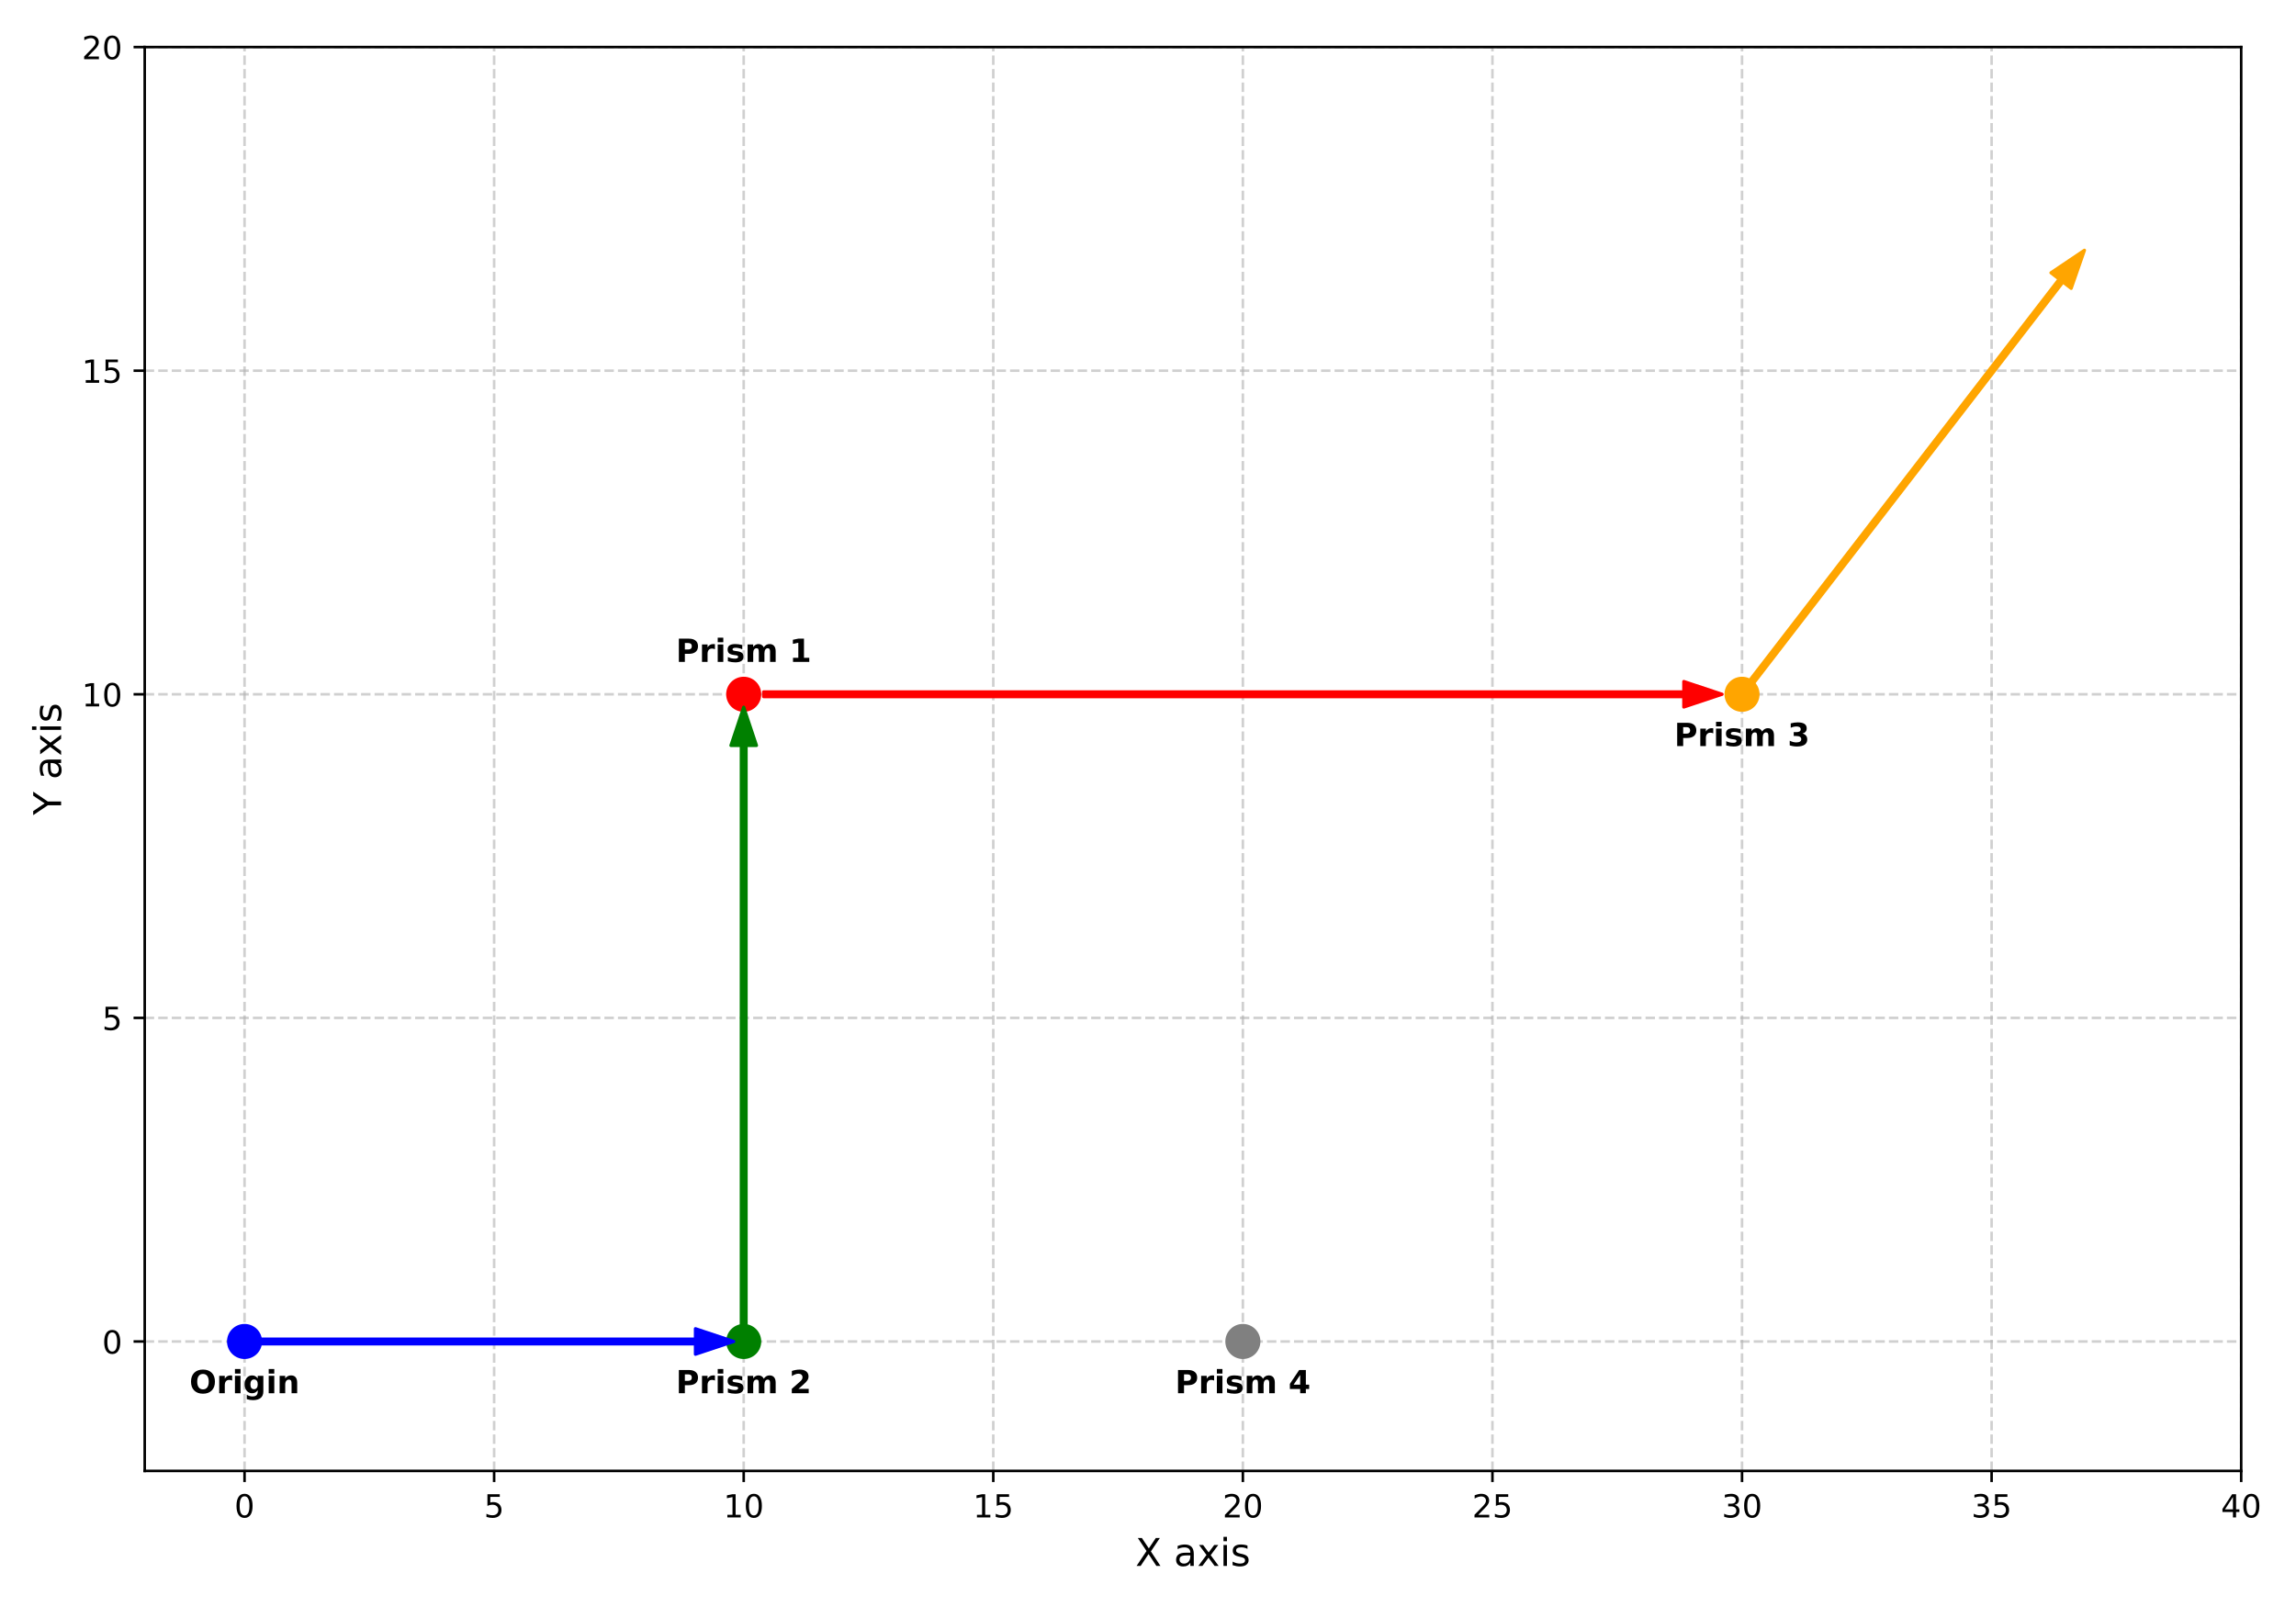
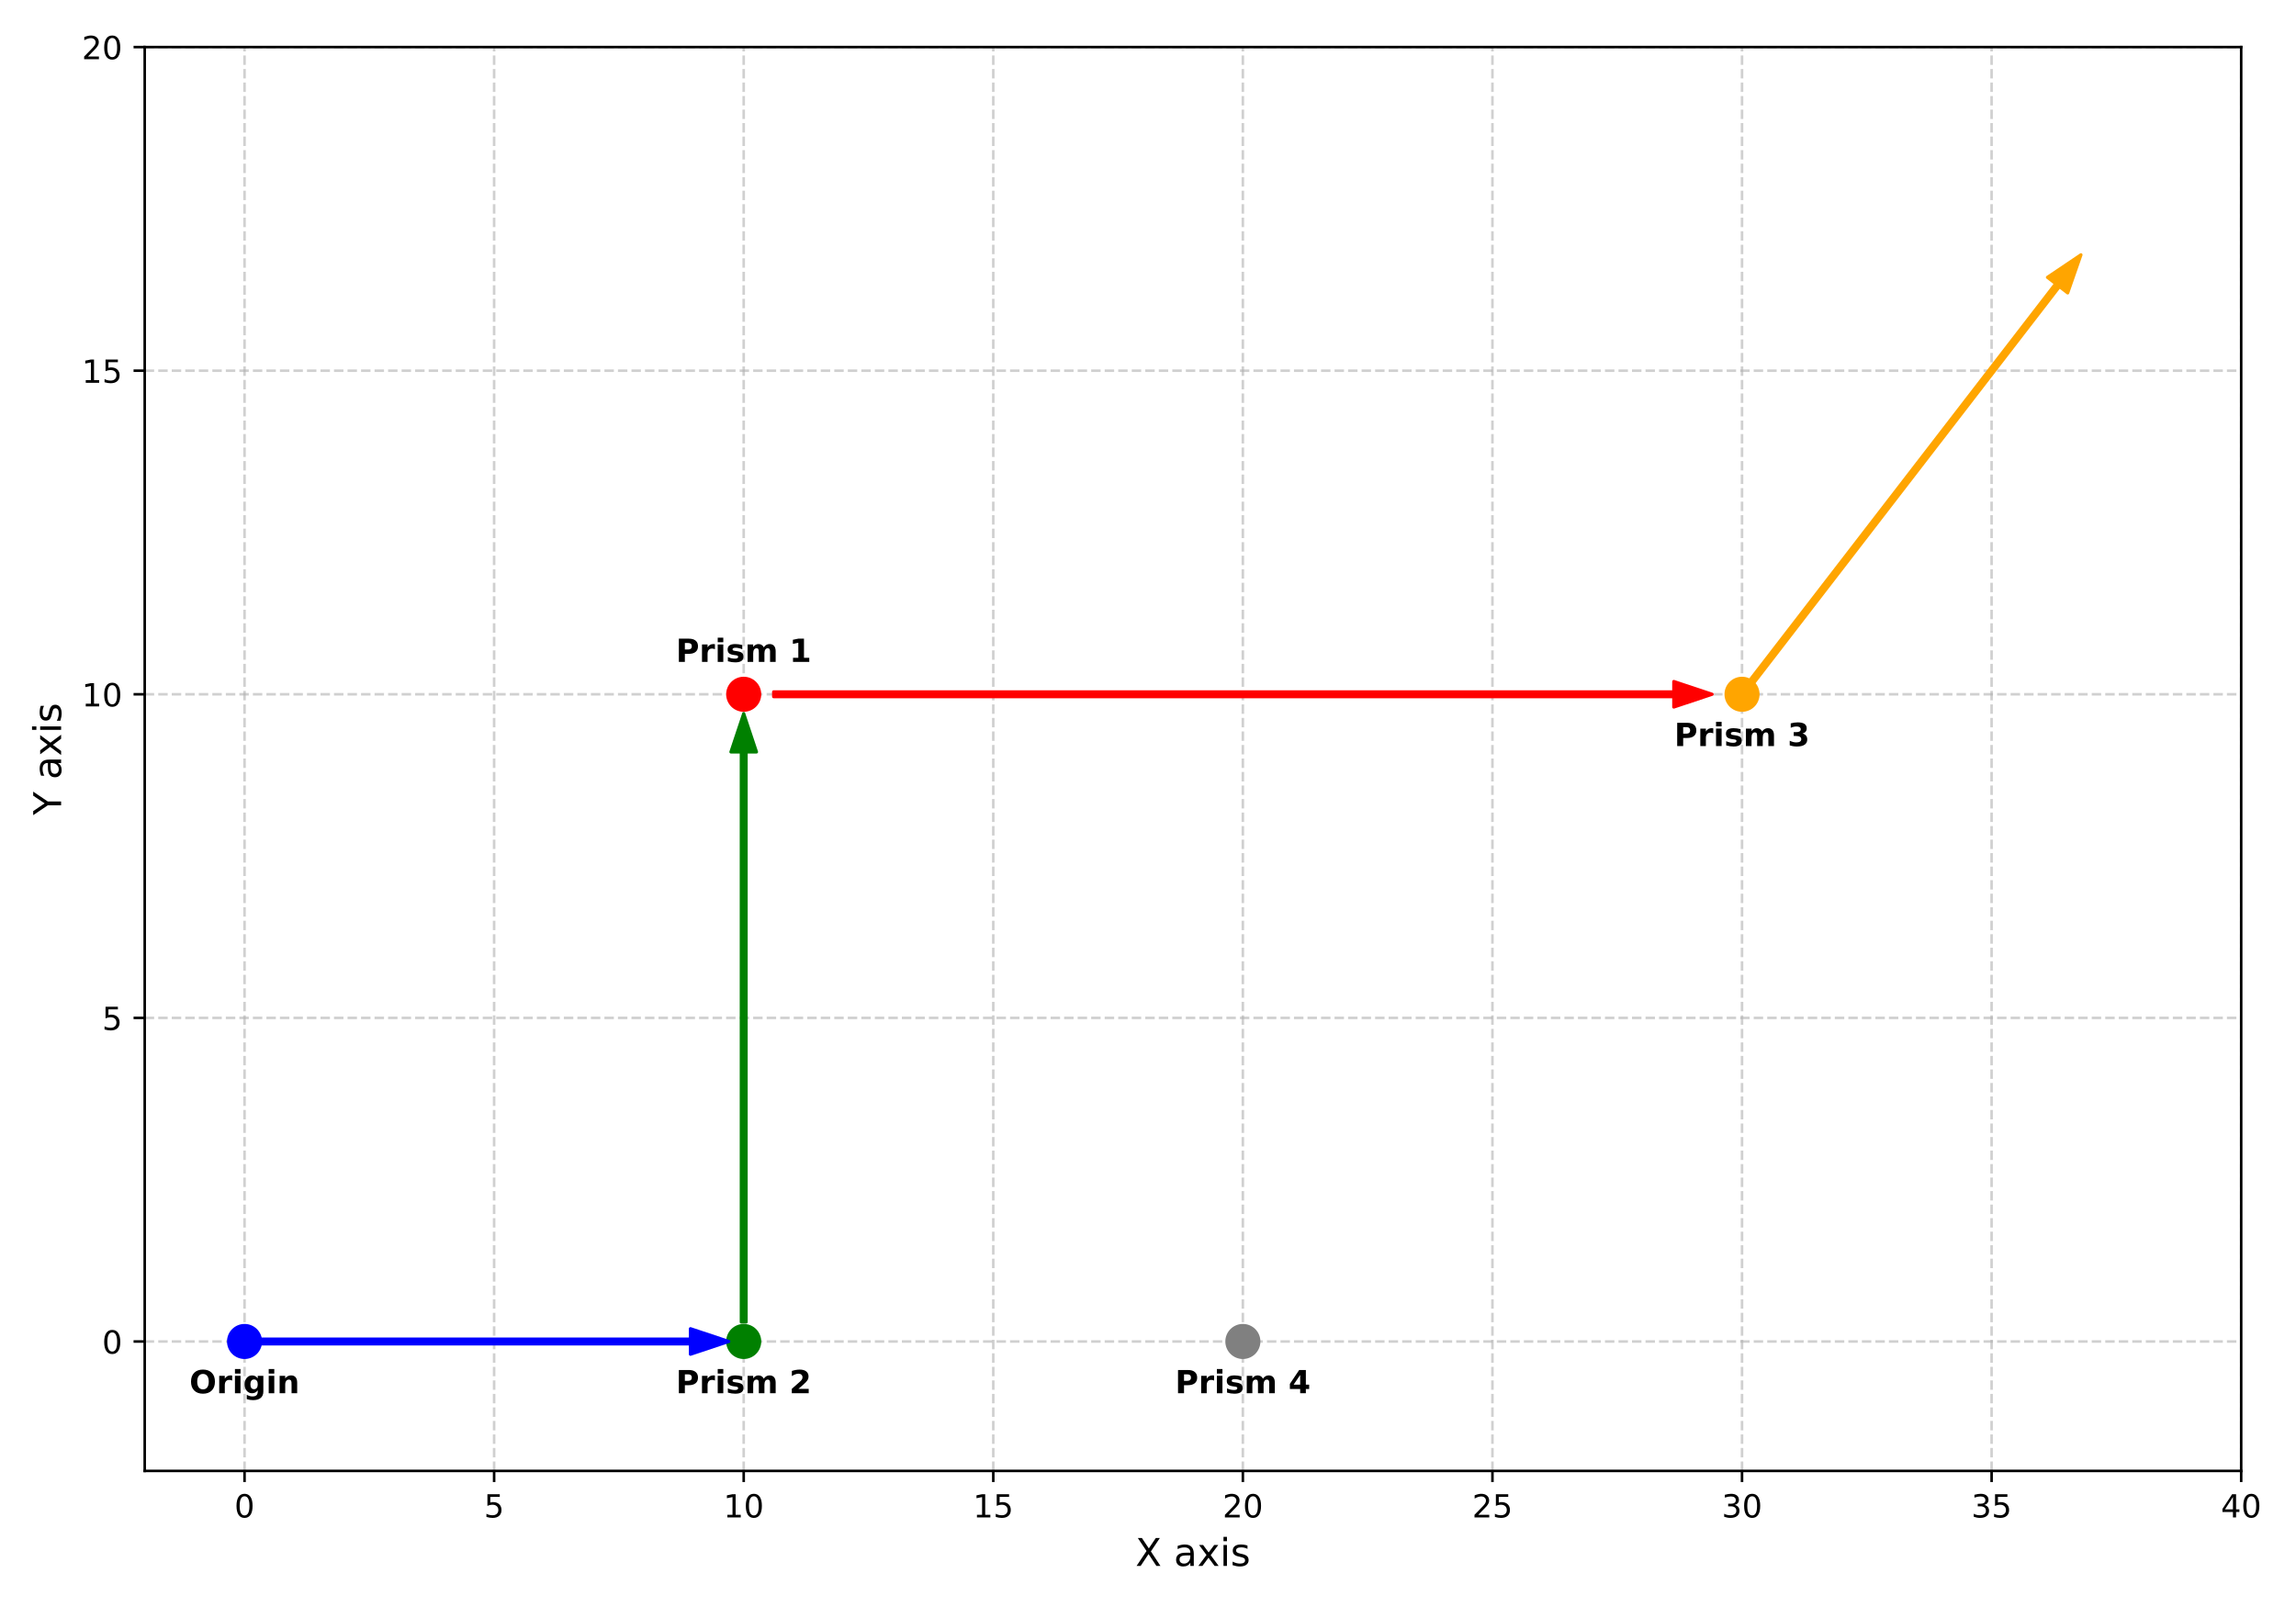
<svg xmlns="http://www.w3.org/2000/svg" xmlns:xlink="http://www.w3.org/1999/xlink" width="720pt" height="504pt" viewBox="0 0 720 504" version="1.1">
  <defs>
    <style type="text/css">*{stroke-linejoin: round; stroke-linecap: butt}</style>
  </defs>
  <g id="figure_1">
    <g id="patch_1">
      <path d="M 0 504  L 720 504  L 720 0  L 0 0  L 0 504  z " style="fill: none" />
    </g>
    <g id="axes_1">
      <g id="patch_2">
        <path d="M 45.38 461.32  L 702.81 461.32  L 702.81 14.76  L 45.38 14.76  L 45.38 461.32  z " style="fill: none" />
      </g>
      <g id="matplotlib.axis_1">
        <g id="xtick_1">
          <g id="line2d_1">
-             <path d="M 76.686 461.32  L 76.686 14.76  " clip-path="url(#pc95e852eb9)" style="fill: none; stroke-dasharray: 2.96,1.28; stroke-dashoffset: 0; stroke: #b0b0b0; stroke-opacity: 0.6; stroke-width: 0.8" />
+             <path d="M 76.686 461.32  L 76.686 14.76  " clip-path="url(#p70e9c499ee)" style="fill: none; stroke-dasharray: 2.96,1.28; stroke-dashoffset: 0; stroke: #b0b0b0; stroke-opacity: 0.6; stroke-width: 0.8" />
          </g>
          <g id="line2d_2">
            <defs>
-               <path id="mcddedfd583" d="M 0 0  L 0 3.5  " style="stroke: #000000; stroke-width: 0.8" />
+               <path id="m51a0b696d7" d="M 0 0  L 0 3.5  " style="stroke: #000000; stroke-width: 0.8" />
            </defs>
            <g>
-               <use xlink:href="#mcddedfd583" x="76.686" y="461.32" style="stroke: #000000; stroke-width: 0.8" />
+               <use xlink:href="#m51a0b696d7" x="76.686" y="461.32" style="stroke: #000000; stroke-width: 0.8" />
            </g>
          </g>
          <g id="text_1">
            <g transform="translate(73.50494 475.9184) scale(0.1 -0.1)">
              <defs>
                <path id="DejaVuSans-30" d="M 2034 4250  Q 1547 4250 1301 3770  Q 1056 3291 1056 2328  Q 1056 1369 1301 889  Q 1547 409 2034 409  Q 2525 409 2770 889  Q 3016 1369 3016 2328  Q 3016 3291 2770 3770  Q 2525 4250 2034 4250  z M 2034 4750  Q 2819 4750 3233 4129  Q 3647 3509 3647 2328  Q 3647 1150 3233 529  Q 2819 -91 2034 -91  Q 1250 -91 836 529  Q 422 1150 422 2328  Q 422 3509 836 4129  Q 1250 4750 2034 4750  z " transform="scale(0.015625)" />
              </defs>
              <use xlink:href="#DejaVuSans-30" />
            </g>
          </g>
        </g>
        <g id="xtick_2">
          <g id="line2d_3">
-             <path d="M 154.952 461.32  L 154.952 14.76  " clip-path="url(#pc95e852eb9)" style="fill: none; stroke-dasharray: 2.96,1.28; stroke-dashoffset: 0; stroke: #b0b0b0; stroke-opacity: 0.6; stroke-width: 0.8" />
+             <path d="M 154.952 461.32  L 154.952 14.76  " clip-path="url(#p70e9c499ee)" style="fill: none; stroke-dasharray: 2.96,1.28; stroke-dashoffset: 0; stroke: #b0b0b0; stroke-opacity: 0.6; stroke-width: 0.8" />
          </g>
          <g id="line2d_4">
            <g>
-               <use xlink:href="#mcddedfd583" x="154.952" y="461.32" style="stroke: #000000; stroke-width: 0.8" />
+               <use xlink:href="#m51a0b696d7" x="154.952" y="461.32" style="stroke: #000000; stroke-width: 0.8" />
            </g>
          </g>
          <g id="text_2">
            <g transform="translate(151.7704 475.9184) scale(0.1 -0.1)">
              <defs>
                <path id="DejaVuSans-35" d="M 691 4666  L 3169 4666  L 3169 4134  L 1269 4134  L 1269 2991  Q 1406 3038 1543 3061  Q 1681 3084 1819 3084  Q 2600 3084 3056 2656  Q 3513 2228 3513 1497  Q 3513 744 3044 326  Q 2575 -91 1722 -91  Q 1428 -91 1123 -41  Q 819 9 494 109  L 494 744  Q 775 591 1075 516  Q 1375 441 1709 441  Q 2250 441 2565 725  Q 2881 1009 2881 1497  Q 2881 1984 2565 2268  Q 2250 2553 1709 2553  Q 1456 2553 1204 2497  Q 953 2441 691 2322  L 691 4666  z " transform="scale(0.015625)" />
              </defs>
              <use xlink:href="#DejaVuSans-35" />
            </g>
          </g>
        </g>
        <g id="xtick_3">
          <g id="line2d_5">
-             <path d="M 233.217 461.32  L 233.217 14.76  " clip-path="url(#pc95e852eb9)" style="fill: none; stroke-dasharray: 2.96,1.28; stroke-dashoffset: 0; stroke: #b0b0b0; stroke-opacity: 0.6; stroke-width: 0.8" />
+             <path d="M 233.217 461.32  L 233.217 14.76  " clip-path="url(#p70e9c499ee)" style="fill: none; stroke-dasharray: 2.96,1.28; stroke-dashoffset: 0; stroke: #b0b0b0; stroke-opacity: 0.6; stroke-width: 0.8" />
          </g>
          <g id="line2d_6">
            <g>
-               <use xlink:href="#mcddedfd583" x="233.217" y="461.32" style="stroke: #000000; stroke-width: 0.8" />
+               <use xlink:href="#m51a0b696d7" x="233.217" y="461.32" style="stroke: #000000; stroke-width: 0.8" />
            </g>
          </g>
          <g id="text_3">
            <g transform="translate(226.8546 475.9184) scale(0.1 -0.1)">
              <defs>
                <path id="DejaVuSans-31" d="M 794 531  L 1825 531  L 1825 4091  L 703 3866  L 703 4441  L 1819 4666  L 2450 4666  L 2450 531  L 3481 531  L 3481 0  L 794 0  L 794 531  z " transform="scale(0.015625)" />
              </defs>
              <use xlink:href="#DejaVuSans-31" />
              <use xlink:href="#DejaVuSans-30" transform="translate(63.62305 0)" />
            </g>
          </g>
        </g>
        <g id="xtick_4">
          <g id="line2d_7">
-             <path d="M 311.483 461.32  L 311.483 14.76  " clip-path="url(#pc95e852eb9)" style="fill: none; stroke-dasharray: 2.96,1.28; stroke-dashoffset: 0; stroke: #b0b0b0; stroke-opacity: 0.6; stroke-width: 0.8" />
+             <path d="M 311.483 461.32  L 311.483 14.76  " clip-path="url(#p70e9c499ee)" style="fill: none; stroke-dasharray: 2.96,1.28; stroke-dashoffset: 0; stroke: #b0b0b0; stroke-opacity: 0.6; stroke-width: 0.8" />
          </g>
          <g id="line2d_8">
            <g>
-               <use xlink:href="#mcddedfd583" x="311.483" y="461.32" style="stroke: #000000; stroke-width: 0.8" />
+               <use xlink:href="#m51a0b696d7" x="311.483" y="461.32" style="stroke: #000000; stroke-width: 0.8" />
            </g>
          </g>
          <g id="text_4">
            <g transform="translate(305.1201 475.9184) scale(0.1 -0.1)">
              <use xlink:href="#DejaVuSans-31" />
              <use xlink:href="#DejaVuSans-35" transform="translate(63.62305 0)" />
            </g>
          </g>
        </g>
        <g id="xtick_5">
          <g id="line2d_9">
-             <path d="M 389.748 461.32  L 389.748 14.76  " clip-path="url(#pc95e852eb9)" style="fill: none; stroke-dasharray: 2.96,1.28; stroke-dashoffset: 0; stroke: #b0b0b0; stroke-opacity: 0.6; stroke-width: 0.8" />
+             <path d="M 389.748 461.32  L 389.748 14.76  " clip-path="url(#p70e9c499ee)" style="fill: none; stroke-dasharray: 2.96,1.28; stroke-dashoffset: 0; stroke: #b0b0b0; stroke-opacity: 0.6; stroke-width: 0.8" />
          </g>
          <g id="line2d_10">
            <g>
-               <use xlink:href="#mcddedfd583" x="389.748" y="461.32" style="stroke: #000000; stroke-width: 0.8" />
+               <use xlink:href="#m51a0b696d7" x="389.748" y="461.32" style="stroke: #000000; stroke-width: 0.8" />
            </g>
          </g>
          <g id="text_5">
            <g transform="translate(383.3856 475.9184) scale(0.1 -0.1)">
              <defs>
                <path id="DejaVuSans-32" d="M 1228 531  L 3431 531  L 3431 0  L 469 0  L 469 531  Q 828 903 1448 1529  Q 2069 2156 2228 2338  Q 2531 2678 2651 2914  Q 2772 3150 2772 3378  Q 2772 3750 2511 3984  Q 2250 4219 1831 4219  Q 1534 4219 1204 4116  Q 875 4013 500 3803  L 500 4441  Q 881 4594 1212 4672  Q 1544 4750 1819 4750  Q 2544 4750 2975 4387  Q 3406 4025 3406 3419  Q 3406 3131 3298 2873  Q 3191 2616 2906 2266  Q 2828 2175 2409 1742  Q 1991 1309 1228 531  z " transform="scale(0.015625)" />
              </defs>
              <use xlink:href="#DejaVuSans-32" />
              <use xlink:href="#DejaVuSans-30" transform="translate(63.62305 0)" />
            </g>
          </g>
        </g>
        <g id="xtick_6">
          <g id="line2d_11">
-             <path d="M 468.014 461.32  L 468.014 14.76  " clip-path="url(#pc95e852eb9)" style="fill: none; stroke-dasharray: 2.96,1.28; stroke-dashoffset: 0; stroke: #b0b0b0; stroke-opacity: 0.6; stroke-width: 0.8" />
+             <path d="M 468.014 461.32  L 468.014 14.76  " clip-path="url(#p70e9c499ee)" style="fill: none; stroke-dasharray: 2.96,1.28; stroke-dashoffset: 0; stroke: #b0b0b0; stroke-opacity: 0.6; stroke-width: 0.8" />
          </g>
          <g id="line2d_12">
            <g>
-               <use xlink:href="#mcddedfd583" x="468.014" y="461.32" style="stroke: #000000; stroke-width: 0.8" />
+               <use xlink:href="#m51a0b696d7" x="468.014" y="461.32" style="stroke: #000000; stroke-width: 0.8" />
            </g>
          </g>
          <g id="text_6">
            <g transform="translate(461.6511 475.9184) scale(0.1 -0.1)">
              <use xlink:href="#DejaVuSans-32" />
              <use xlink:href="#DejaVuSans-35" transform="translate(63.62305 0)" />
            </g>
          </g>
        </g>
        <g id="xtick_7">
          <g id="line2d_13">
-             <path d="M 546.279 461.32  L 546.279 14.76  " clip-path="url(#pc95e852eb9)" style="fill: none; stroke-dasharray: 2.96,1.28; stroke-dashoffset: 0; stroke: #b0b0b0; stroke-opacity: 0.6; stroke-width: 0.8" />
+             <path d="M 546.279 461.32  L 546.279 14.76  " clip-path="url(#p70e9c499ee)" style="fill: none; stroke-dasharray: 2.96,1.28; stroke-dashoffset: 0; stroke: #b0b0b0; stroke-opacity: 0.6; stroke-width: 0.8" />
          </g>
          <g id="line2d_14">
            <g>
-               <use xlink:href="#mcddedfd583" x="546.279" y="461.32" style="stroke: #000000; stroke-width: 0.8" />
+               <use xlink:href="#m51a0b696d7" x="546.279" y="461.32" style="stroke: #000000; stroke-width: 0.8" />
            </g>
          </g>
          <g id="text_7">
            <g transform="translate(539.9165 475.9184) scale(0.1 -0.1)">
              <defs>
                <path id="DejaVuSans-33" d="M 2597 2516  Q 3050 2419 3304 2112  Q 3559 1806 3559 1356  Q 3559 666 3084 287  Q 2609 -91 1734 -91  Q 1441 -91 1130 -33  Q 819 25 488 141  L 488 750  Q 750 597 1062 519  Q 1375 441 1716 441  Q 2309 441 2620 675  Q 2931 909 2931 1356  Q 2931 1769 2642 2001  Q 2353 2234 1838 2234  L 1294 2234  L 1294 2753  L 1863 2753  Q 2328 2753 2575 2939  Q 2822 3125 2822 3475  Q 2822 3834 2567 4026  Q 2313 4219 1838 4219  Q 1578 4219 1281 4162  Q 984 4106 628 3988  L 628 4550  Q 988 4650 1302 4700  Q 1616 4750 1894 4750  Q 2613 4750 3031 4423  Q 3450 4097 3450 3541  Q 3450 3153 3228 2886  Q 3006 2619 2597 2516  z " transform="scale(0.015625)" />
              </defs>
              <use xlink:href="#DejaVuSans-33" />
              <use xlink:href="#DejaVuSans-30" transform="translate(63.62305 0)" />
            </g>
          </g>
        </g>
        <g id="xtick_8">
          <g id="line2d_15">
-             <path d="M 624.545 461.32  L 624.545 14.76  " clip-path="url(#pc95e852eb9)" style="fill: none; stroke-dasharray: 2.96,1.28; stroke-dashoffset: 0; stroke: #b0b0b0; stroke-opacity: 0.6; stroke-width: 0.8" />
+             <path d="M 624.545 461.32  L 624.545 14.76  " clip-path="url(#p70e9c499ee)" style="fill: none; stroke-dasharray: 2.96,1.28; stroke-dashoffset: 0; stroke: #b0b0b0; stroke-opacity: 0.6; stroke-width: 0.8" />
          </g>
          <g id="line2d_16">
            <g>
-               <use xlink:href="#mcddedfd583" x="624.545" y="461.32" style="stroke: #000000; stroke-width: 0.8" />
+               <use xlink:href="#m51a0b696d7" x="624.545" y="461.32" style="stroke: #000000; stroke-width: 0.8" />
            </g>
          </g>
          <g id="text_8">
            <g transform="translate(618.182 475.9184) scale(0.1 -0.1)">
              <use xlink:href="#DejaVuSans-33" />
              <use xlink:href="#DejaVuSans-35" transform="translate(63.62305 0)" />
            </g>
          </g>
        </g>
        <g id="xtick_9">
          <g id="line2d_17">
-             <path d="M 702.81 461.32  L 702.81 14.76  " clip-path="url(#pc95e852eb9)" style="fill: none; stroke-dasharray: 2.96,1.28; stroke-dashoffset: 0; stroke: #b0b0b0; stroke-opacity: 0.6; stroke-width: 0.8" />
+             <path d="M 702.81 461.32  L 702.81 14.76  " clip-path="url(#p70e9c499ee)" style="fill: none; stroke-dasharray: 2.96,1.28; stroke-dashoffset: 0; stroke: #b0b0b0; stroke-opacity: 0.6; stroke-width: 0.8" />
          </g>
          <g id="line2d_18">
            <g>
-               <use xlink:href="#mcddedfd583" x="702.81" y="461.32" style="stroke: #000000; stroke-width: 0.8" />
+               <use xlink:href="#m51a0b696d7" x="702.81" y="461.32" style="stroke: #000000; stroke-width: 0.8" />
            </g>
          </g>
          <g id="text_9">
            <g transform="translate(696.4475 475.9184) scale(0.1 -0.1)">
              <defs>
                <path id="DejaVuSans-34" d="M 2419 4116  L 825 1625  L 2419 1625  L 2419 4116  z M 2253 4666  L 3047 4666  L 3047 1625  L 3713 1625  L 3713 1100  L 3047 1100  L 3047 0  L 2419 0  L 2419 1100  L 313 1100  L 313 1709  L 2253 4666  z " transform="scale(0.015625)" />
              </defs>
              <use xlink:href="#DejaVuSans-34" />
              <use xlink:href="#DejaVuSans-30" transform="translate(63.62305 0)" />
            </g>
          </g>
        </g>
        <g id="text_10">
          <g transform="translate(356.0575 491.1162) scale(0.12 -0.12)">
            <defs>
              <path id="DejaVuSans-58" d="M 403 4666  L 1081 4666  L 2241 2931  L 3406 4666  L 4084 4666  L 2584 2425  L 4184 0  L 3506 0  L 2194 1984  L 872 0  L 191 0  L 1856 2491  L 403 4666  z " transform="scale(0.015625)" />
              <path id="DejaVuSans-20" transform="scale(0.015625)" />
              <path id="DejaVuSans-61" d="M 2194 1759  Q 1497 1759 1228 1600  Q 959 1441 959 1056  Q 959 750 1161 570  Q 1363 391 1709 391  Q 2188 391 2477 730  Q 2766 1069 2766 1631  L 2766 1759  L 2194 1759  z M 3341 1997  L 3341 0  L 2766 0  L 2766 531  Q 2569 213 2275 61  Q 1981 -91 1556 -91  Q 1019 -91 701 211  Q 384 513 384 1019  Q 384 1609 779 1909  Q 1175 2209 1959 2209  L 2766 2209  L 2766 2266  Q 2766 2663 2505 2880  Q 2244 3097 1772 3097  Q 1472 3097 1187 3025  Q 903 2953 641 2809  L 641 3341  Q 956 3463 1253 3523  Q 1550 3584 1831 3584  Q 2591 3584 2966 3190  Q 3341 2797 3341 1997  z " transform="scale(0.015625)" />
              <path id="DejaVuSans-78" d="M 3513 3500  L 2247 1797  L 3578 0  L 2900 0  L 1881 1375  L 863 0  L 184 0  L 1544 1831  L 300 3500  L 978 3500  L 1906 2253  L 2834 3500  L 3513 3500  z " transform="scale(0.015625)" />
              <path id="DejaVuSans-69" d="M 603 3500  L 1178 3500  L 1178 0  L 603 0  L 603 3500  z M 603 4863  L 1178 4863  L 1178 4134  L 603 4134  L 603 4863  z " transform="scale(0.015625)" />
              <path id="DejaVuSans-73" d="M 2834 3397  L 2834 2853  Q 2591 2978 2328 3040  Q 2066 3103 1784 3103  Q 1356 3103 1142 2972  Q 928 2841 928 2578  Q 928 2378 1081 2264  Q 1234 2150 1697 2047  L 1894 2003  Q 2506 1872 2764 1633  Q 3022 1394 3022 966  Q 3022 478 2636 193  Q 2250 -91 1575 -91  Q 1294 -91 989 -36  Q 684 19 347 128  L 347 722  Q 666 556 975 473  Q 1284 391 1588 391  Q 1994 391 2212 530  Q 2431 669 2431 922  Q 2431 1156 2273 1281  Q 2116 1406 1581 1522  L 1381 1569  Q 847 1681 609 1914  Q 372 2147 372 2553  Q 372 3047 722 3315  Q 1072 3584 1716 3584  Q 2034 3584 2315 3537  Q 2597 3491 2834 3397  z " transform="scale(0.015625)" />
            </defs>
            <use xlink:href="#DejaVuSans-58" />
            <use xlink:href="#DejaVuSans-20" transform="translate(68.50586 0)" />
            <use xlink:href="#DejaVuSans-61" transform="translate(100.293 0)" />
            <use xlink:href="#DejaVuSans-78" transform="translate(161.5723 0)" />
            <use xlink:href="#DejaVuSans-69" transform="translate(220.752 0)" />
            <use xlink:href="#DejaVuSans-73" transform="translate(248.5352 0)" />
          </g>
        </g>
      </g>
      <g id="matplotlib.axis_2">
        <g id="ytick_1">
          <g id="line2d_19">
-             <path d="M 45.38 420.724  L 702.81 420.724  " clip-path="url(#pc95e852eb9)" style="fill: none; stroke-dasharray: 2.96,1.28; stroke-dashoffset: 0; stroke: #b0b0b0; stroke-opacity: 0.6; stroke-width: 0.8" />
+             <path d="M 45.38 420.724  L 702.81 420.724  " clip-path="url(#p70e9c499ee)" style="fill: none; stroke-dasharray: 2.96,1.28; stroke-dashoffset: 0; stroke: #b0b0b0; stroke-opacity: 0.6; stroke-width: 0.8" />
          </g>
          <g id="line2d_20">
            <defs>
-               <path id="m1d2881697c" d="M 0 0  L -3.5 0  " style="stroke: #000000; stroke-width: 0.8" />
+               <path id="md2ee9c4d95" d="M 0 0  L -3.5 0  " style="stroke: #000000; stroke-width: 0.8" />
            </defs>
            <g>
-               <use xlink:href="#m1d2881697c" x="45.38" y="420.724" style="stroke: #000000; stroke-width: 0.8" />
+               <use xlink:href="#md2ee9c4d95" x="45.38" y="420.724" style="stroke: #000000; stroke-width: 0.8" />
            </g>
          </g>
          <g id="text_11">
            <g transform="translate(32.0175 424.5229) scale(0.1 -0.1)">
              <use xlink:href="#DejaVuSans-30" />
            </g>
          </g>
        </g>
        <g id="ytick_2">
          <g id="line2d_21">
-             <path d="M 45.38 319.233  L 702.81 319.233  " clip-path="url(#pc95e852eb9)" style="fill: none; stroke-dasharray: 2.96,1.28; stroke-dashoffset: 0; stroke: #b0b0b0; stroke-opacity: 0.6; stroke-width: 0.8" />
+             <path d="M 45.38 319.233  L 702.81 319.233  " clip-path="url(#p70e9c499ee)" style="fill: none; stroke-dasharray: 2.96,1.28; stroke-dashoffset: 0; stroke: #b0b0b0; stroke-opacity: 0.6; stroke-width: 0.8" />
          </g>
          <g id="line2d_22">
            <g>
-               <use xlink:href="#m1d2881697c" x="45.38" y="319.233" style="stroke: #000000; stroke-width: 0.8" />
+               <use xlink:href="#md2ee9c4d95" x="45.38" y="319.233" style="stroke: #000000; stroke-width: 0.8" />
            </g>
          </g>
          <g id="text_12">
            <g transform="translate(32.0175 323.0319) scale(0.1 -0.1)">
              <use xlink:href="#DejaVuSans-35" />
            </g>
          </g>
        </g>
        <g id="ytick_3">
          <g id="line2d_23">
-             <path d="M 45.38 217.742  L 702.81 217.742  " clip-path="url(#pc95e852eb9)" style="fill: none; stroke-dasharray: 2.96,1.28; stroke-dashoffset: 0; stroke: #b0b0b0; stroke-opacity: 0.6; stroke-width: 0.8" />
+             <path d="M 45.38 217.742  L 702.81 217.742  " clip-path="url(#p70e9c499ee)" style="fill: none; stroke-dasharray: 2.96,1.28; stroke-dashoffset: 0; stroke: #b0b0b0; stroke-opacity: 0.6; stroke-width: 0.8" />
          </g>
          <g id="line2d_24">
            <g>
-               <use xlink:href="#m1d2881697c" x="45.38" y="217.742" style="stroke: #000000; stroke-width: 0.8" />
+               <use xlink:href="#md2ee9c4d95" x="45.38" y="217.742" style="stroke: #000000; stroke-width: 0.8" />
            </g>
          </g>
          <g id="text_13">
            <g transform="translate(25.655 221.541) scale(0.1 -0.1)">
              <use xlink:href="#DejaVuSans-31" />
              <use xlink:href="#DejaVuSans-30" transform="translate(63.62305 0)" />
            </g>
          </g>
        </g>
        <g id="ytick_4">
          <g id="line2d_25">
-             <path d="M 45.38 116.251  L 702.81 116.251  " clip-path="url(#pc95e852eb9)" style="fill: none; stroke-dasharray: 2.96,1.28; stroke-dashoffset: 0; stroke: #b0b0b0; stroke-opacity: 0.6; stroke-width: 0.8" />
+             <path d="M 45.38 116.251  L 702.81 116.251  " clip-path="url(#p70e9c499ee)" style="fill: none; stroke-dasharray: 2.96,1.28; stroke-dashoffset: 0; stroke: #b0b0b0; stroke-opacity: 0.6; stroke-width: 0.8" />
          </g>
          <g id="line2d_26">
            <g>
-               <use xlink:href="#m1d2881697c" x="45.38" y="116.251" style="stroke: #000000; stroke-width: 0.8" />
+               <use xlink:href="#md2ee9c4d95" x="45.38" y="116.251" style="stroke: #000000; stroke-width: 0.8" />
            </g>
          </g>
          <g id="text_14">
            <g transform="translate(25.655 120.0501) scale(0.1 -0.1)">
              <use xlink:href="#DejaVuSans-31" />
              <use xlink:href="#DejaVuSans-35" transform="translate(63.62305 0)" />
            </g>
          </g>
        </g>
        <g id="ytick_5">
          <g id="line2d_27">
-             <path d="M 45.38 14.76  L 702.81 14.76  " clip-path="url(#pc95e852eb9)" style="fill: none; stroke-dasharray: 2.96,1.28; stroke-dashoffset: 0; stroke: #b0b0b0; stroke-opacity: 0.6; stroke-width: 0.8" />
+             <path d="M 45.38 14.76  L 702.81 14.76  " clip-path="url(#p70e9c499ee)" style="fill: none; stroke-dasharray: 2.96,1.28; stroke-dashoffset: 0; stroke: #b0b0b0; stroke-opacity: 0.6; stroke-width: 0.8" />
          </g>
          <g id="line2d_28">
            <g>
-               <use xlink:href="#m1d2881697c" x="45.38" y="14.76" style="stroke: #000000; stroke-width: 0.8" />
+               <use xlink:href="#md2ee9c4d95" x="45.38" y="14.76" style="stroke: #000000; stroke-width: 0.8" />
            </g>
          </g>
          <g id="text_15">
            <g transform="translate(25.655 18.55922) scale(0.1 -0.1)">
              <use xlink:href="#DejaVuSans-32" />
              <use xlink:href="#DejaVuSans-30" transform="translate(63.62305 0)" />
            </g>
          </g>
        </g>
        <g id="text_16">
          <g transform="translate(19.15938 255.6322) rotate(-90) scale(0.12 -0.12)">
            <defs>
              <path id="DejaVuSans-59" d="M -13 4666  L 666 4666  L 1959 2747  L 3244 4666  L 3922 4666  L 2272 2222  L 2272 0  L 1638 0  L 1638 2222  L -13 4666  z " transform="scale(0.015625)" />
            </defs>
            <use xlink:href="#DejaVuSans-59" />
            <use xlink:href="#DejaVuSans-20" transform="translate(61.08398 0)" />
            <use xlink:href="#DejaVuSans-61" transform="translate(92.87109 0)" />
            <use xlink:href="#DejaVuSans-78" transform="translate(154.1504 0)" />
            <use xlink:href="#DejaVuSans-69" transform="translate(213.3301 0)" />
            <use xlink:href="#DejaVuSans-73" transform="translate(241.1133 0)" />
          </g>
        </g>
      </g>
      <g id="line2d_29">
        <defs>
-           <path id="m252152de92" d="M 0 5  C 1.326 5 2.598 4.473 3.536 3.536  C 4.473 2.598 5 1.326 5 0  C 5 -1.326 4.473 -2.598 3.536 -3.536  C 2.598 -4.473 1.326 -5 0 -5  C -1.326 -5 -2.598 -4.473 -3.536 -3.536  C -4.473 -2.598 -5 -1.326 -5 0  C -5 1.326 -4.473 2.598 -3.536 3.536  C -2.598 4.473 -1.326 5 0 5  z " style="stroke: #0000ff" />
+           <path id="m9649e705e7" d="M 0 5  C 1.326 5 2.598 4.473 3.536 3.536  C 4.473 2.598 5 1.326 5 0  C 5 -1.326 4.473 -2.598 3.536 -3.536  C 2.598 -4.473 1.326 -5 0 -5  C -1.326 -5 -2.598 -4.473 -3.536 -3.536  C -4.473 -2.598 -5 -1.326 -5 0  C -5 1.326 -4.473 2.598 -3.536 3.536  C -2.598 4.473 -1.326 5 0 5  z " style="stroke: #0000ff" />
        </defs>
-         <g clip-path="url(#pc95e852eb9)">
-           <use xlink:href="#m252152de92" x="76.686" y="420.724" style="fill: #0000ff; stroke: #0000ff" />
+         <g clip-path="url(#p70e9c499ee)">
+           <use xlink:href="#m9649e705e7" x="76.686" y="420.724" style="fill: #0000ff; stroke: #0000ff" />
        </g>
      </g>
      <g id="line2d_30">
        <defs>
-           <path id="m75b3cd16c1" d="M 0 5  C 1.326 5 2.598 4.473 3.536 3.536  C 4.473 2.598 5 1.326 5 0  C 5 -1.326 4.473 -2.598 3.536 -3.536  C 2.598 -4.473 1.326 -5 0 -5  C -1.326 -5 -2.598 -4.473 -3.536 -3.536  C -4.473 -2.598 -5 -1.326 -5 0  C -5 1.326 -4.473 2.598 -3.536 3.536  C -2.598 4.473 -1.326 5 0 5  z " style="stroke: #ff0000" />
+           <path id="mb21bf46308" d="M 0 5  C 1.326 5 2.598 4.473 3.536 3.536  C 4.473 2.598 5 1.326 5 0  C 5 -1.326 4.473 -2.598 3.536 -3.536  C 2.598 -4.473 1.326 -5 0 -5  C -1.326 -5 -2.598 -4.473 -3.536 -3.536  C -4.473 -2.598 -5 -1.326 -5 0  C -5 1.326 -4.473 2.598 -3.536 3.536  C -2.598 4.473 -1.326 5 0 5  z " style="stroke: #ff0000" />
        </defs>
-         <g clip-path="url(#pc95e852eb9)">
-           <use xlink:href="#m75b3cd16c1" x="233.217" y="217.742" style="fill: #ff0000; stroke: #ff0000" />
+         <g clip-path="url(#p70e9c499ee)">
+           <use xlink:href="#mb21bf46308" x="233.217" y="217.742" style="fill: #ff0000; stroke: #ff0000" />
        </g>
      </g>
      <g id="line2d_31">
        <defs>
-           <path id="m1636f21473" d="M 0 5  C 1.326 5 2.598 4.473 3.536 3.536  C 4.473 2.598 5 1.326 5 0  C 5 -1.326 4.473 -2.598 3.536 -3.536  C 2.598 -4.473 1.326 -5 0 -5  C -1.326 -5 -2.598 -4.473 -3.536 -3.536  C -4.473 -2.598 -5 -1.326 -5 0  C -5 1.326 -4.473 2.598 -3.536 3.536  C -2.598 4.473 -1.326 5 0 5  z " style="stroke: #008000" />
+           <path id="m0ae8e41e5c" d="M 0 5  C 1.326 5 2.598 4.473 3.536 3.536  C 4.473 2.598 5 1.326 5 0  C 5 -1.326 4.473 -2.598 3.536 -3.536  C 2.598 -4.473 1.326 -5 0 -5  C -1.326 -5 -2.598 -4.473 -3.536 -3.536  C -4.473 -2.598 -5 -1.326 -5 0  C -5 1.326 -4.473 2.598 -3.536 3.536  C -2.598 4.473 -1.326 5 0 5  z " style="stroke: #008000" />
        </defs>
-         <g clip-path="url(#pc95e852eb9)">
-           <use xlink:href="#m1636f21473" x="233.217" y="420.724" style="fill: #008000; stroke: #008000" />
+         <g clip-path="url(#p70e9c499ee)">
+           <use xlink:href="#m0ae8e41e5c" x="233.217" y="420.724" style="fill: #008000; stroke: #008000" />
        </g>
      </g>
      <g id="line2d_32">
        <defs>
-           <path id="m50b0c55fea" d="M 0 5  C 1.326 5 2.598 4.473 3.536 3.536  C 4.473 2.598 5 1.326 5 0  C 5 -1.326 4.473 -2.598 3.536 -3.536  C 2.598 -4.473 1.326 -5 0 -5  C -1.326 -5 -2.598 -4.473 -3.536 -3.536  C -4.473 -2.598 -5 -1.326 -5 0  C -5 1.326 -4.473 2.598 -3.536 3.536  C -2.598 4.473 -1.326 5 0 5  z " style="stroke: #ffa500" />
+           <path id="m73ee0d7273" d="M 0 5  C 1.326 5 2.598 4.473 3.536 3.536  C 4.473 2.598 5 1.326 5 0  C 5 -1.326 4.473 -2.598 3.536 -3.536  C 2.598 -4.473 1.326 -5 0 -5  C -1.326 -5 -2.598 -4.473 -3.536 -3.536  C -4.473 -2.598 -5 -1.326 -5 0  C -5 1.326 -4.473 2.598 -3.536 3.536  C -2.598 4.473 -1.326 5 0 5  z " style="stroke: #ffa500" />
        </defs>
-         <g clip-path="url(#pc95e852eb9)">
-           <use xlink:href="#m50b0c55fea" x="546.279" y="217.742" style="fill: #ffa500; stroke: #ffa500" />
+         <g clip-path="url(#p70e9c499ee)">
+           <use xlink:href="#m73ee0d7273" x="546.279" y="217.742" style="fill: #ffa500; stroke: #ffa500" />
        </g>
      </g>
      <g id="line2d_33">
        <defs>
-           <path id="md556e94fbf" d="M 0 5  C 1.326 5 2.598 4.473 3.536 3.536  C 4.473 2.598 5 1.326 5 0  C 5 -1.326 4.473 -2.598 3.536 -3.536  C 2.598 -4.473 1.326 -5 0 -5  C -1.326 -5 -2.598 -4.473 -3.536 -3.536  C -4.473 -2.598 -5 -1.326 -5 0  C -5 1.326 -4.473 2.598 -3.536 3.536  C -2.598 4.473 -1.326 5 0 5  z " style="stroke: #808080" />
+           <path id="m10a06011db" d="M 0 5  C 1.326 5 2.598 4.473 3.536 3.536  C 4.473 2.598 5 1.326 5 0  C 5 -1.326 4.473 -2.598 3.536 -3.536  C 2.598 -4.473 1.326 -5 0 -5  C -1.326 -5 -2.598 -4.473 -3.536 -3.536  C -4.473 -2.598 -5 -1.326 -5 0  C -5 1.326 -4.473 2.598 -3.536 3.536  C -2.598 4.473 -1.326 5 0 5  z " style="stroke: #808080" />
        </defs>
-         <g clip-path="url(#pc95e852eb9)">
-           <use xlink:href="#md556e94fbf" x="389.748" y="420.724" style="fill: #808080; stroke: #808080" />
+         <g clip-path="url(#p70e9c499ee)">
+           <use xlink:href="#m10a06011db" x="389.748" y="420.724" style="fill: #808080; stroke: #808080" />
        </g>
      </g>
      <g id="patch_3">
        <path d="M 45.38 461.32  L 45.38 14.76  " style="fill: none; stroke: #000000; stroke-width: 0.8; stroke-linejoin: miter; stroke-linecap: square" />
      </g>
      <g id="patch_4">
        <path d="M 702.81 461.32  L 702.81 14.76  " style="fill: none; stroke: #000000; stroke-width: 0.8; stroke-linejoin: miter; stroke-linecap: square" />
      </g>
      <g id="patch_5">
        <path d="M 45.38 461.32  L 702.81 461.32  " style="fill: none; stroke: #000000; stroke-width: 0.8; stroke-linejoin: miter; stroke-linecap: square" />
      </g>
      <g id="patch_6">
        <path d="M 45.38 14.76  L 702.81 14.76  " style="fill: none; stroke: #000000; stroke-width: 0.8; stroke-linejoin: miter; stroke-linecap: square" />
      </g>
      <g id="patch_7">
-         <path d="M 79.815 419.974  Q 148.95 419.974 218.084 419.974  L 218.084 416.724  Q 224.085 418.724 230.085 420.724  Q 224.085 422.724 218.084 424.724  L 218.084 421.474  Q 148.95 421.474 79.815 421.474  L 79.815 419.974  z " style="fill: #0000ff; stroke: #0000ff; stroke-linecap: round" />
+         <path d="M 81.382 419.974  Q 148.951 419.974 216.52 419.974  L 216.52 416.724  Q 222.522 418.724 228.523 420.724  Q 222.522 422.724 216.52 424.724  L 216.52 421.474  Q 148.951 421.474 81.382 421.474  L 81.382 419.974  z " style="fill: #0000ff; stroke: #0000ff; stroke-linecap: round" />
      </g>
      <g id="patch_8">
-         <path d="M 232.467 416.663  Q 232.467 325.23 232.467 233.798  L 229.217 233.798  Q 231.217 227.799 233.217 221.8  Q 235.217 227.799 237.217 233.798  L 233.967 233.798  Q 233.967 325.23 233.967 416.663  L 232.467 416.663  z " style="fill: #008000; stroke: #008000; stroke-linecap: round" />
+         <path d="M 232.467 414.631  Q 232.467 325.23 232.467 235.829  L 229.217 235.829  Q 231.217 229.83 233.217 223.832  Q 235.217 229.83 237.217 235.829  L 233.967 235.829  Q 233.967 325.23 233.967 414.631  L 232.467 414.631  z " style="fill: #008000; stroke: #008000; stroke-linecap: round" />
      </g>
      <g id="patch_9">
-         <path d="M 239.48 216.992  Q 383.749 216.992 528.019 216.992  L 528.019 213.742  Q 534.019 215.742 540.02 217.742  Q 534.019 219.742 528.019 221.742  L 528.019 218.492  Q 383.749 218.492 239.48 218.492  L 239.48 216.992  z " style="fill: #ff0000; stroke: #ff0000; stroke-linecap: round" />
+         <path d="M 242.613 216.992  Q 383.749 216.992 524.884 216.992  L 524.884 213.742  Q 530.886 215.742 536.887 217.742  Q 530.886 219.742 524.884 221.742  L 524.884 218.492  Q 383.749 218.492 242.613 218.492  L 242.613 216.992  z " style="fill: #ff0000; stroke: #ff0000; stroke-linecap: round" />
      </g>
      <g id="patch_10">
-         <path d="M 547.877 214.441  Q 596.808 150.99 645.739 87.539  L 643.165 85.554  Q 648.413 82.025 653.66 78.495  Q 651.58 84.467 649.501 90.439  L 646.927 88.455  Q 597.996 151.906 549.065 215.357  L 547.877 214.441  z " style="fill: #ffa500; stroke: #ffa500; stroke-linecap: round" />
+         <path d="M 548.974 213.019  Q 596.808 150.991 644.641 88.962  L 642.068 86.978  Q 647.315 83.448 652.563 79.917  Q 650.483 85.89 648.403 91.863  L 645.829 89.878  Q 597.995 151.907 550.162 213.935  L 548.974 213.019  z " style="fill: #ffa500; stroke: #ffa500; stroke-linecap: round" />
      </g>
      <g id="text_17">
        <g transform="translate(59.40338 436.9622) scale(0.1 -0.1)">
          <defs>
            <path id="DejaVuSans-Bold-4f" d="M 2719 3878  Q 2169 3878 1866 3472  Q 1563 3066 1563 2328  Q 1563 1594 1866 1187  Q 2169 781 2719 781  Q 3272 781 3575 1187  Q 3878 1594 3878 2328  Q 3878 3066 3575 3472  Q 3272 3878 2719 3878  z M 2719 4750  Q 3844 4750 4481 4106  Q 5119 3463 5119 2328  Q 5119 1197 4481 553  Q 3844 -91 2719 -91  Q 1597 -91 958 553  Q 319 1197 319 2328  Q 319 3463 958 4106  Q 1597 4750 2719 4750  z " transform="scale(0.015625)" />
            <path id="DejaVuSans-Bold-72" d="M 3138 2547  Q 2991 2616 2845 2648  Q 2700 2681 2553 2681  Q 2122 2681 1889 2404  Q 1656 2128 1656 1613  L 1656 0  L 538 0  L 538 3500  L 1656 3500  L 1656 2925  Q 1872 3269 2151 3426  Q 2431 3584 2822 3584  Q 2878 3584 2943 3579  Q 3009 3575 3134 3559  L 3138 2547  z " transform="scale(0.015625)" />
            <path id="DejaVuSans-Bold-69" d="M 538 3500  L 1656 3500  L 1656 0  L 538 0  L 538 3500  z M 538 4863  L 1656 4863  L 1656 3950  L 538 3950  L 538 4863  z " transform="scale(0.015625)" />
            <path id="DejaVuSans-Bold-67" d="M 2919 594  Q 2688 288 2409 144  Q 2131 0 1766 0  Q 1125 0 706 504  Q 288 1009 288 1791  Q 288 2575 706 3076  Q 1125 3578 1766 3578  Q 2131 3578 2409 3434  Q 2688 3291 2919 2981  L 2919 3500  L 4044 3500  L 4044 353  Q 4044 -491 3511 -936  Q 2978 -1381 1966 -1381  Q 1638 -1381 1331 -1331  Q 1025 -1281 716 -1178  L 716 -306  Q 1009 -475 1290 -558  Q 1572 -641 1856 -641  Q 2406 -641 2662 -400  Q 2919 -159 2919 353  L 2919 594  z M 2181 2772  Q 1834 2772 1640 2515  Q 1447 2259 1447 1791  Q 1447 1309 1634 1061  Q 1822 813 2181 813  Q 2531 813 2725 1069  Q 2919 1325 2919 1791  Q 2919 2259 2725 2515  Q 2531 2772 2181 2772  z " transform="scale(0.015625)" />
            <path id="DejaVuSans-Bold-6e" d="M 4056 2131  L 4056 0  L 2931 0  L 2931 347  L 2931 1631  Q 2931 2084 2911 2256  Q 2891 2428 2841 2509  Q 2775 2619 2662 2680  Q 2550 2741 2406 2741  Q 2056 2741 1856 2470  Q 1656 2200 1656 1722  L 1656 0  L 538 0  L 538 3500  L 1656 3500  L 1656 2988  Q 1909 3294 2193 3439  Q 2478 3584 2822 3584  Q 3428 3584 3742 3212  Q 4056 2841 4056 2131  z " transform="scale(0.015625)" />
          </defs>
          <use xlink:href="#DejaVuSans-Bold-4f" />
          <use xlink:href="#DejaVuSans-Bold-72" transform="translate(85.00977 0)" />
          <use xlink:href="#DejaVuSans-Bold-69" transform="translate(134.3262 0)" />
          <use xlink:href="#DejaVuSans-Bold-67" transform="translate(168.6035 0)" />
          <use xlink:href="#DejaVuSans-Bold-69" transform="translate(240.1855 0)" />
          <use xlink:href="#DejaVuSans-Bold-6e" transform="translate(274.4629 0)" />
        </g>
      </g>
      <g id="text_18">
        <g transform="translate(211.9671 207.5927) scale(0.1 -0.1)">
          <defs>
            <path id="DejaVuSans-Bold-50" d="M 588 4666  L 2584 4666  Q 3475 4666 3951 4270  Q 4428 3875 4428 3144  Q 4428 2409 3951 2014  Q 3475 1619 2584 1619  L 1791 1619  L 1791 0  L 588 0  L 588 4666  z M 1791 3794  L 1791 2491  L 2456 2491  Q 2806 2491 2997 2661  Q 3188 2831 3188 3144  Q 3188 3456 2997 3625  Q 2806 3794 2456 3794  L 1791 3794  z " transform="scale(0.015625)" />
            <path id="DejaVuSans-Bold-73" d="M 3272 3391  L 3272 2541  Q 2913 2691 2578 2766  Q 2244 2841 1947 2841  Q 1628 2841 1473 2761  Q 1319 2681 1319 2516  Q 1319 2381 1436 2309  Q 1553 2238 1856 2203  L 2053 2175  Q 2913 2066 3209 1816  Q 3506 1566 3506 1031  Q 3506 472 3093 190  Q 2681 -91 1863 -91  Q 1516 -91 1145 -36  Q 775 19 384 128  L 384 978  Q 719 816 1070 734  Q 1422 653 1784 653  Q 2113 653 2278 743  Q 2444 834 2444 1013  Q 2444 1163 2330 1236  Q 2216 1309 1875 1350  L 1678 1375  Q 931 1469 631 1722  Q 331 1975 331 2491  Q 331 3047 712 3315  Q 1094 3584 1881 3584  Q 2191 3584 2531 3537  Q 2872 3491 3272 3391  z " transform="scale(0.015625)" />
            <path id="DejaVuSans-Bold-6d" d="M 3781 2919  Q 3994 3244 4286 3414  Q 4578 3584 4928 3584  Q 5531 3584 5847 3212  Q 6163 2841 6163 2131  L 6163 0  L 5038 0  L 5038 1825  Q 5041 1866 5042 1909  Q 5044 1953 5044 2034  Q 5044 2406 4934 2573  Q 4825 2741 4581 2741  Q 4263 2741 4089 2478  Q 3916 2216 3909 1719  L 3909 0  L 2784 0  L 2784 1825  Q 2784 2406 2684 2573  Q 2584 2741 2328 2741  Q 2006 2741 1831 2477  Q 1656 2213 1656 1722  L 1656 0  L 531 0  L 531 3500  L 1656 3500  L 1656 2988  Q 1863 3284 2130 3434  Q 2397 3584 2719 3584  Q 3081 3584 3359 3409  Q 3638 3234 3781 2919  z " transform="scale(0.015625)" />
            <path id="DejaVuSans-Bold-20" transform="scale(0.015625)" />
            <path id="DejaVuSans-Bold-31" d="M 750 831  L 1813 831  L 1813 3847  L 722 3622  L 722 4441  L 1806 4666  L 2950 4666  L 2950 831  L 4013 831  L 4013 0  L 750 0  L 750 831  z " transform="scale(0.015625)" />
          </defs>
          <use xlink:href="#DejaVuSans-Bold-50" />
          <use xlink:href="#DejaVuSans-Bold-72" transform="translate(73.29102 0)" />
          <use xlink:href="#DejaVuSans-Bold-69" transform="translate(122.6074 0)" />
          <use xlink:href="#DejaVuSans-Bold-73" transform="translate(156.8848 0)" />
          <use xlink:href="#DejaVuSans-Bold-6d" transform="translate(216.4062 0)" />
          <use xlink:href="#DejaVuSans-Bold-20" transform="translate(320.6055 0)" />
          <use xlink:href="#DejaVuSans-Bold-31" transform="translate(355.4199 0)" />
        </g>
      </g>
      <g id="text_19">
        <g transform="translate(211.9671 436.9622) scale(0.1 -0.1)">
          <defs>
            <path id="DejaVuSans-Bold-32" d="M 1844 884  L 3897 884  L 3897 0  L 506 0  L 506 884  L 2209 2388  Q 2438 2594 2547 2791  Q 2656 2988 2656 3200  Q 2656 3528 2436 3728  Q 2216 3928 1850 3928  Q 1569 3928 1234 3808  Q 900 3688 519 3450  L 519 4475  Q 925 4609 1322 4679  Q 1719 4750 2100 4750  Q 2938 4750 3402 4381  Q 3866 4013 3866 3353  Q 3866 2972 3669 2642  Q 3472 2313 2841 1759  L 1844 884  z " transform="scale(0.015625)" />
          </defs>
          <use xlink:href="#DejaVuSans-Bold-50" />
          <use xlink:href="#DejaVuSans-Bold-72" transform="translate(73.29102 0)" />
          <use xlink:href="#DejaVuSans-Bold-69" transform="translate(122.6074 0)" />
          <use xlink:href="#DejaVuSans-Bold-73" transform="translate(156.8848 0)" />
          <use xlink:href="#DejaVuSans-Bold-6d" transform="translate(216.4062 0)" />
          <use xlink:href="#DejaVuSans-Bold-20" transform="translate(320.6055 0)" />
          <use xlink:href="#DejaVuSans-Bold-32" transform="translate(355.4199 0)" />
        </g>
      </g>
      <g id="text_20">
        <g transform="translate(525.029 233.9804) scale(0.1 -0.1)">
          <defs>
            <path id="DejaVuSans-Bold-33" d="M 2981 2516  Q 3453 2394 3698 2092  Q 3944 1791 3944 1325  Q 3944 631 3412 270  Q 2881 -91 1863 -91  Q 1503 -91 1142 -33  Q 781 25 428 141  L 428 1069  Q 766 900 1098 814  Q 1431 728 1753 728  Q 2231 728 2486 893  Q 2741 1059 2741 1369  Q 2741 1688 2480 1852  Q 2219 2016 1709 2016  L 1228 2016  L 1228 2791  L 1734 2791  Q 2188 2791 2409 2933  Q 2631 3075 2631 3366  Q 2631 3634 2415 3781  Q 2200 3928 1806 3928  Q 1516 3928 1219 3862  Q 922 3797 628 3669  L 628 4550  Q 984 4650 1334 4700  Q 1684 4750 2022 4750  Q 2931 4750 3382 4451  Q 3834 4153 3834 3553  Q 3834 3144 3618 2883  Q 3403 2622 2981 2516  z " transform="scale(0.015625)" />
          </defs>
          <use xlink:href="#DejaVuSans-Bold-50" />
          <use xlink:href="#DejaVuSans-Bold-72" transform="translate(73.29102 0)" />
          <use xlink:href="#DejaVuSans-Bold-69" transform="translate(122.6074 0)" />
          <use xlink:href="#DejaVuSans-Bold-73" transform="translate(156.8848 0)" />
          <use xlink:href="#DejaVuSans-Bold-6d" transform="translate(216.4062 0)" />
          <use xlink:href="#DejaVuSans-Bold-20" transform="translate(320.6055 0)" />
          <use xlink:href="#DejaVuSans-Bold-33" transform="translate(355.4199 0)" />
        </g>
      </g>
      <g id="text_21">
        <g transform="translate(368.4981 436.9622) scale(0.1 -0.1)">
          <defs>
            <path id="DejaVuSans-Bold-34" d="M 2356 3675  L 1038 1722  L 2356 1722  L 2356 3675  z M 2156 4666  L 3494 4666  L 3494 1722  L 4159 1722  L 4159 850  L 3494 850  L 3494 0  L 2356 0  L 2356 850  L 288 850  L 288 1881  L 2156 4666  z " transform="scale(0.015625)" />
          </defs>
          <use xlink:href="#DejaVuSans-Bold-50" />
          <use xlink:href="#DejaVuSans-Bold-72" transform="translate(73.29102 0)" />
          <use xlink:href="#DejaVuSans-Bold-69" transform="translate(122.6074 0)" />
          <use xlink:href="#DejaVuSans-Bold-73" transform="translate(156.8848 0)" />
          <use xlink:href="#DejaVuSans-Bold-6d" transform="translate(216.4062 0)" />
          <use xlink:href="#DejaVuSans-Bold-20" transform="translate(320.6055 0)" />
          <use xlink:href="#DejaVuSans-Bold-34" transform="translate(355.4199 0)" />
        </g>
      </g>
    </g>
  </g>
  <defs>
-     <clipPath id="pc95e852eb9">
+     <clipPath id="p70e9c499ee">
      <rect x="45.38" y="14.76" width="657.43" height="446.56" />
    </clipPath>
  </defs>
</svg>
